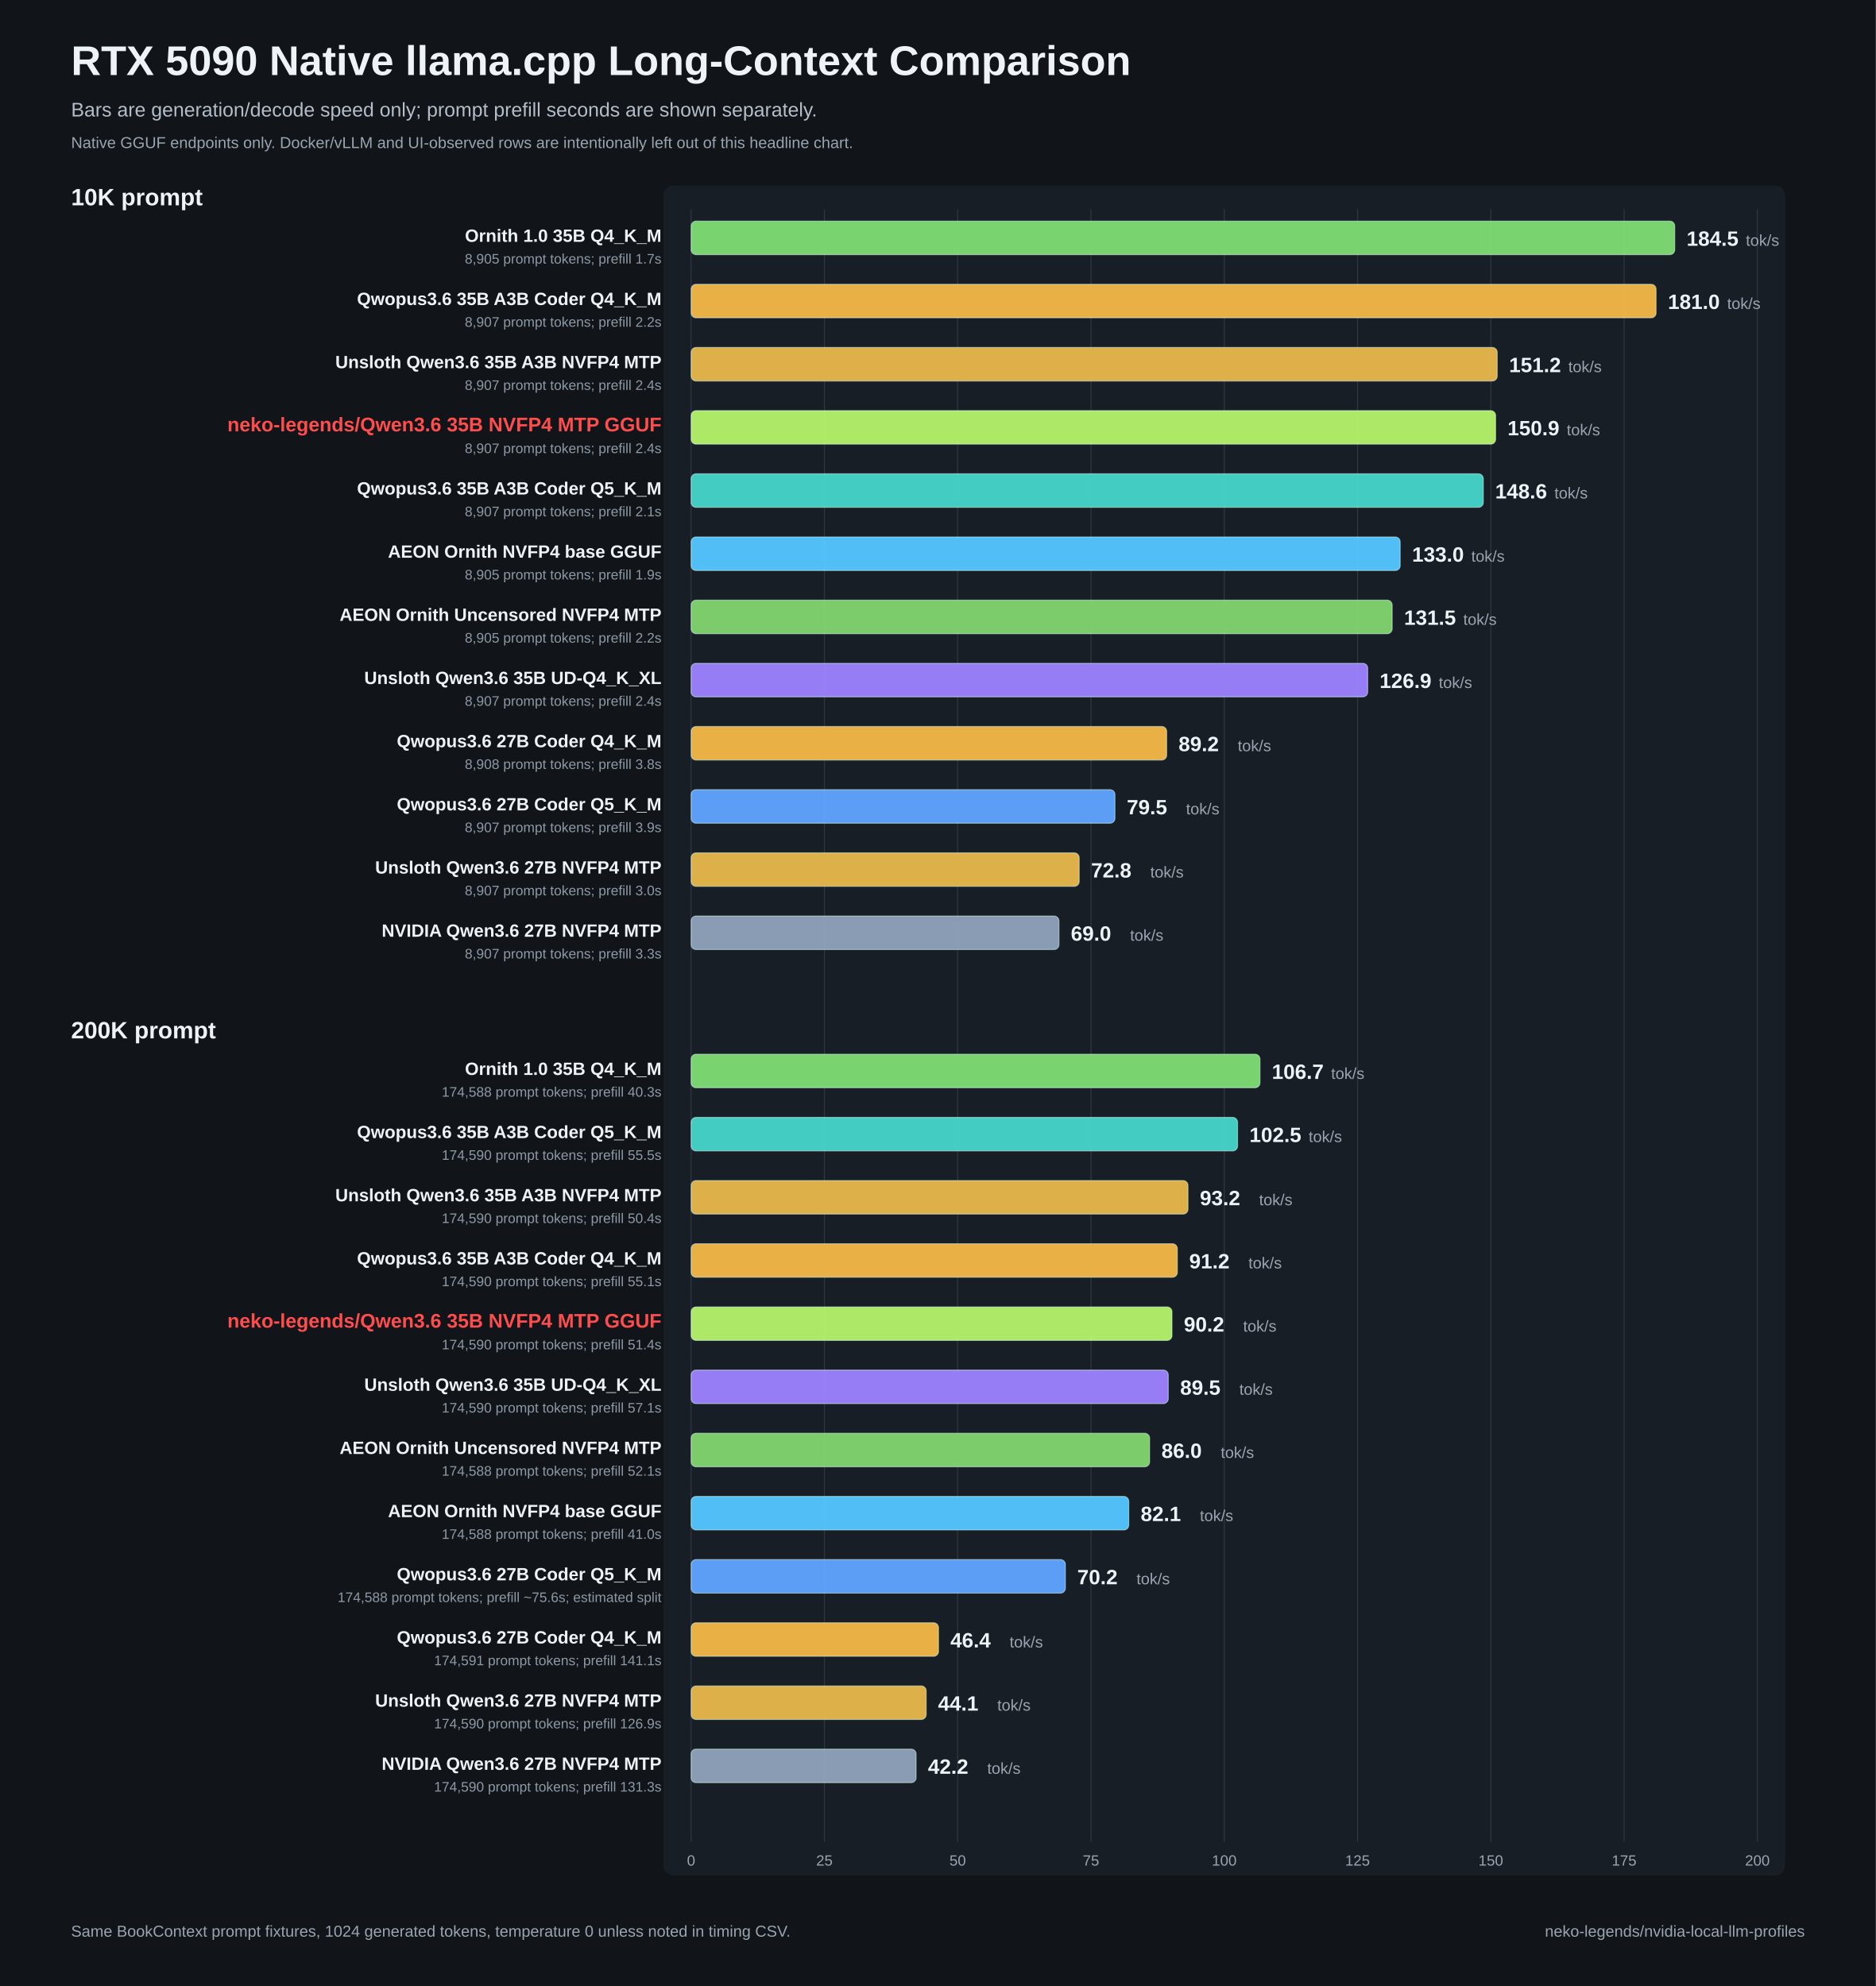
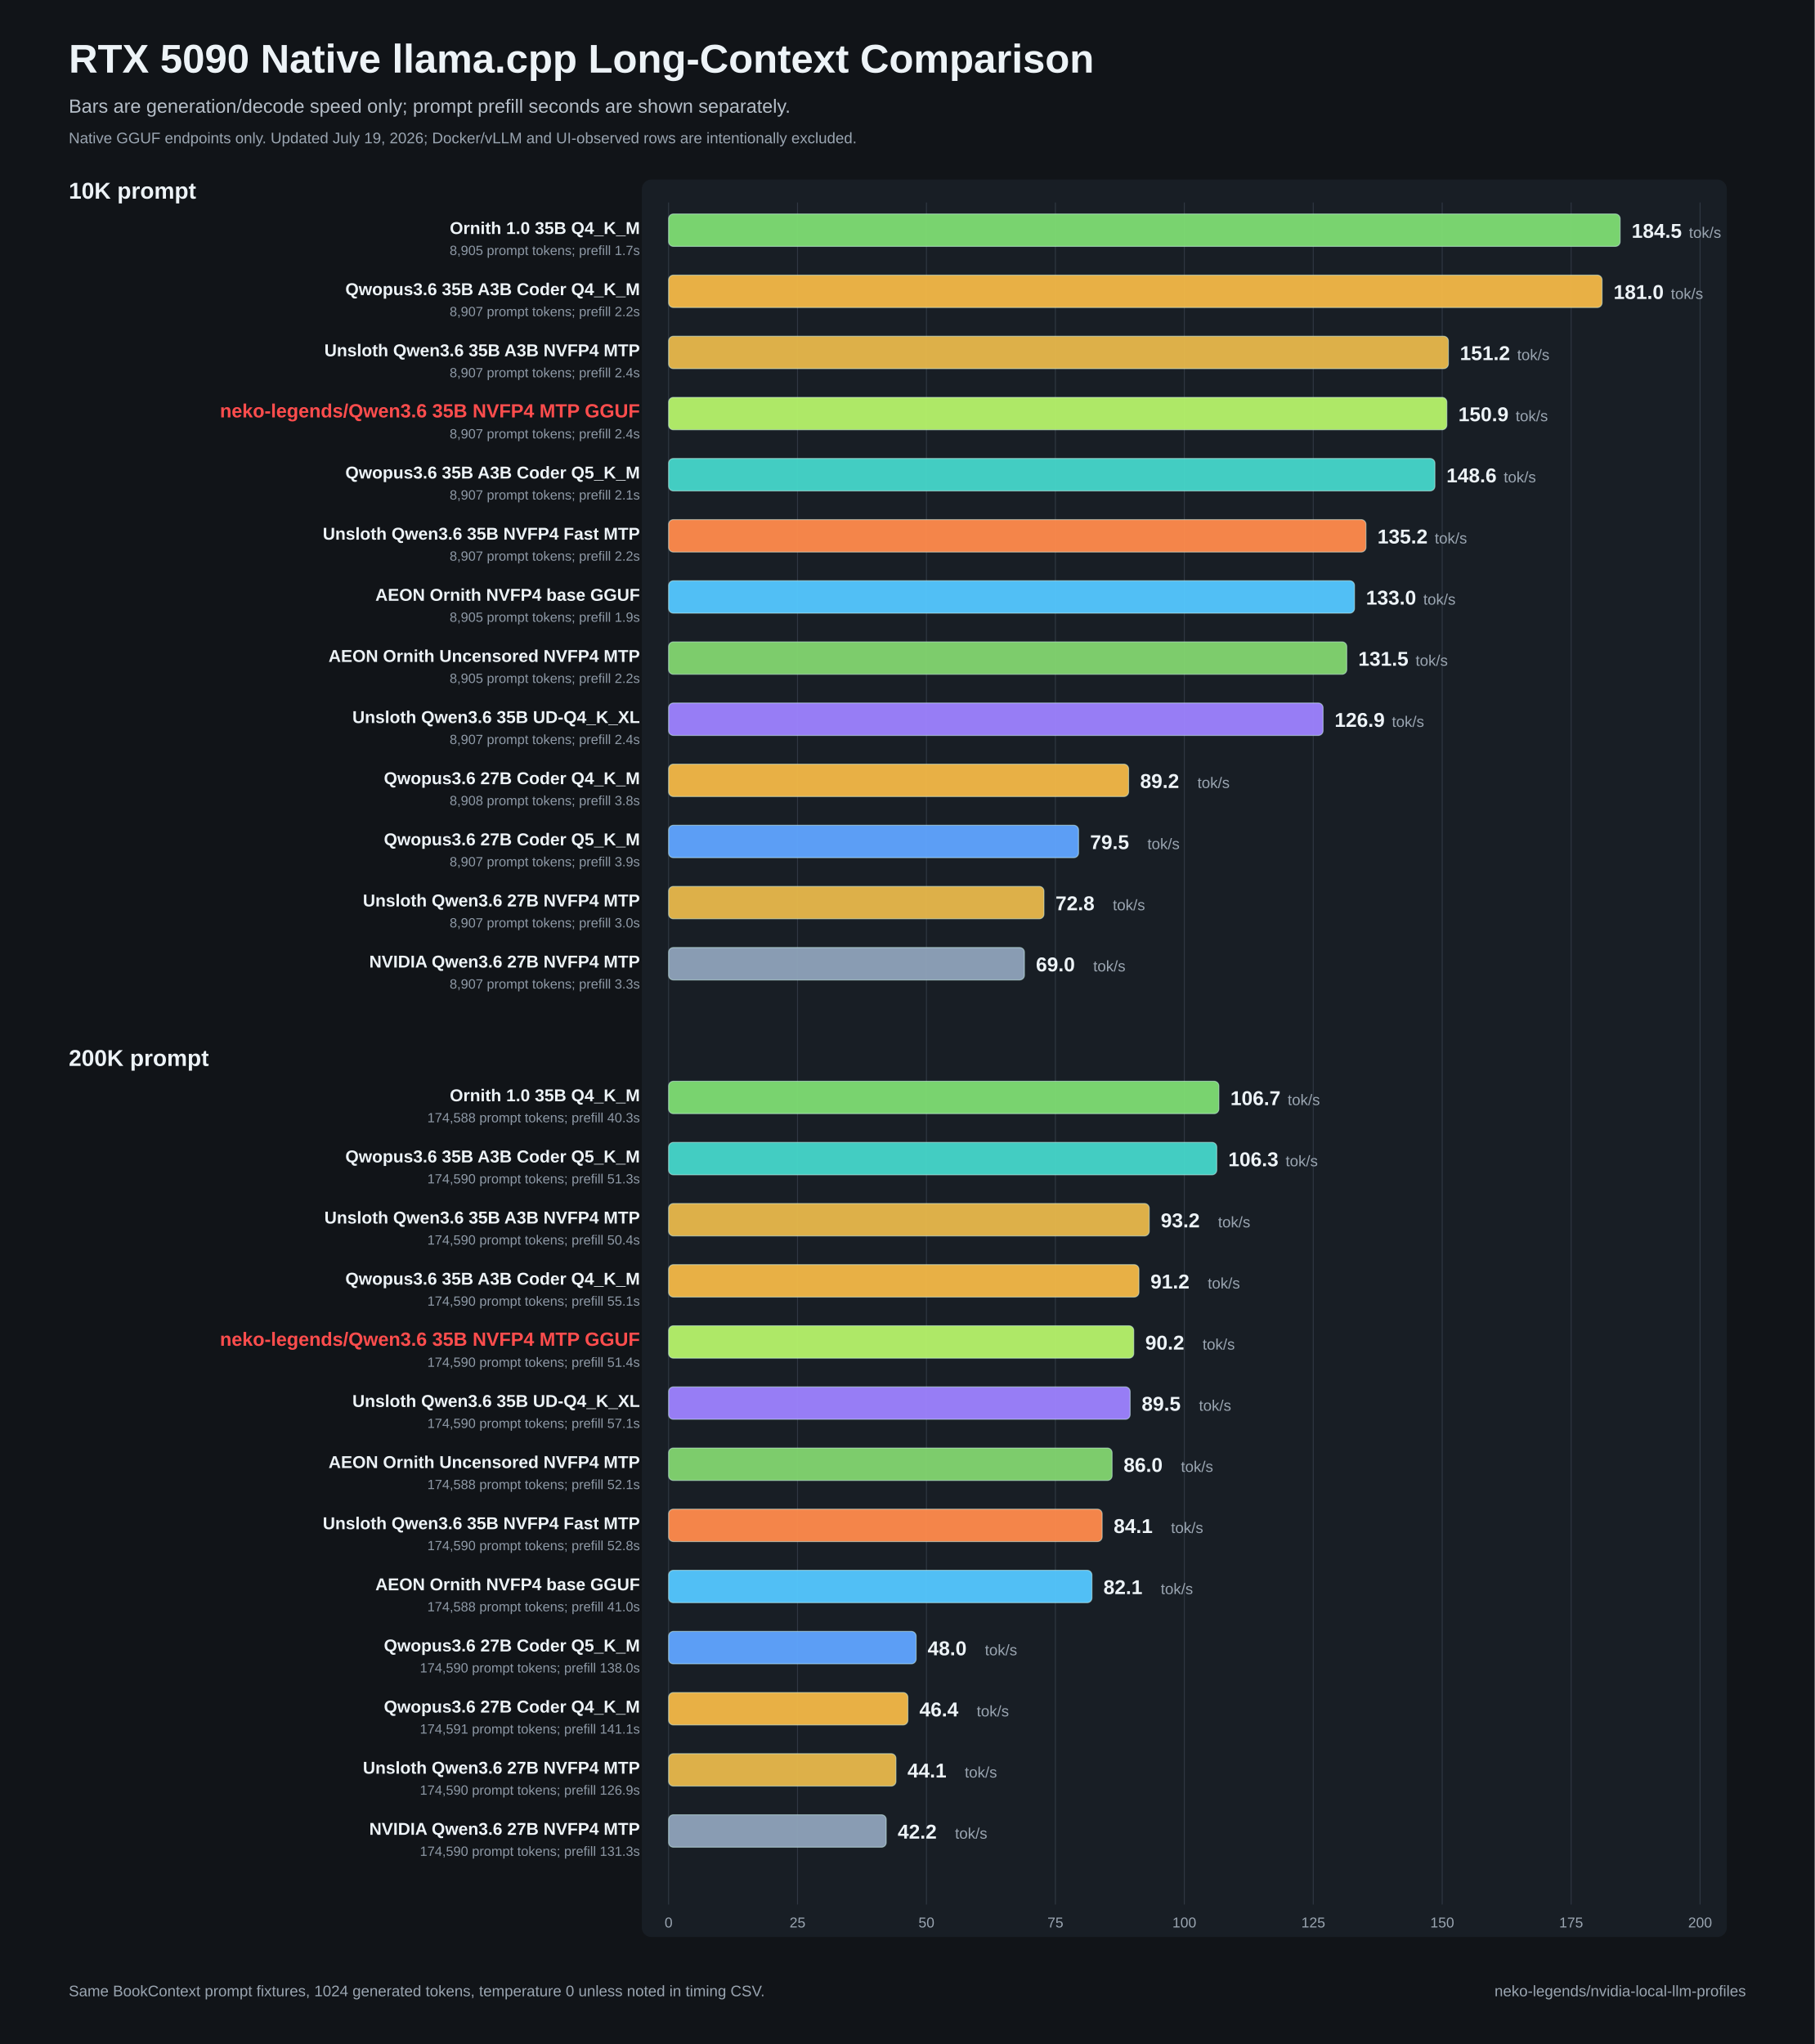
- <svg xmlns="http://www.w3.org/2000/svg" width="1900" height="2012" viewBox="0 0 1900 2012">
+ <svg xmlns="http://www.w3.org/2000/svg" width="1900" height="2140" viewBox="0 0 1900 2140">
  <style>
text{font-family:Segoe UI,Arial,sans-serif;letter-spacing:0}
.title{fill:#edf3f7;font-size:42px;font-weight:750}
.subtitle{fill:#b5bec8;font-size:20px}
.group{fill:#edf3f7;font-size:24px;font-weight:750}
.label{fill:#edf3f7;font-size:18px;font-weight:700}
.label-highlight{fill:#ff4d4d;font-size:20px;font-weight:900}
.detail{fill:#8e99a6;font-size:14px}
.value{fill:#edf3f7;font-size:21px;font-weight:750}
.small{fill:#9aa5b1;font-size:16px}
.axis{fill:#9aa5b1;font-size:15px}
</style>
-   <rect width="1900" height="2012" fill="#111418" />
-   <rect x="672" y="188" width="1136" height="1712" rx="10" fill="#181e25" />
+   <rect width="1900" height="2140" fill="#111418" />
+   <rect x="672" y="188" width="1136" height="1840" rx="10" fill="#181e25" />
  <text x="72.0" y="76.0" class="title">RTX 5090 Native llama.cpp Long-Context Comparison</text>
  <text x="72.0" y="118.0" class="subtitle">Bars are generation/decode speed only; prompt prefill seconds are shown separately.</text>
-   <text x="72.0" y="150.0" class="small">Native GGUF endpoints only. Docker/vLLM and UI-observed rows are intentionally left out of this headline chart.</text>
-   <line x1="700.0" y1="212" x2="700.0" y2="1866" stroke="#2f3742" stroke-width="1" />
-   <text x="700.0" y="1890.0" class="axis" text-anchor="middle">0</text>
-   <line x1="835.0" y1="212" x2="835.0" y2="1866" stroke="#2f3742" stroke-width="1" />
-   <text x="835.0" y="1890.0" class="axis" text-anchor="middle">25</text>
-   <line x1="970.0" y1="212" x2="970.0" y2="1866" stroke="#2f3742" stroke-width="1" />
-   <text x="970.0" y="1890.0" class="axis" text-anchor="middle">50</text>
-   <line x1="1105.0" y1="212" x2="1105.0" y2="1866" stroke="#2f3742" stroke-width="1" />
-   <text x="1105.0" y="1890.0" class="axis" text-anchor="middle">75</text>
-   <line x1="1240.0" y1="212" x2="1240.0" y2="1866" stroke="#2f3742" stroke-width="1" />
-   <text x="1240.0" y="1890.0" class="axis" text-anchor="middle">100</text>
-   <line x1="1375.0" y1="212" x2="1375.0" y2="1866" stroke="#2f3742" stroke-width="1" />
-   <text x="1375.0" y="1890.0" class="axis" text-anchor="middle">125</text>
-   <line x1="1510.0" y1="212" x2="1510.0" y2="1866" stroke="#2f3742" stroke-width="1" />
-   <text x="1510.0" y="1890.0" class="axis" text-anchor="middle">150</text>
-   <line x1="1645.0" y1="212" x2="1645.0" y2="1866" stroke="#2f3742" stroke-width="1" />
-   <text x="1645.0" y="1890.0" class="axis" text-anchor="middle">175</text>
-   <line x1="1780.0" y1="212" x2="1780.0" y2="1866" stroke="#2f3742" stroke-width="1" />
-   <text x="1780.0" y="1890.0" class="axis" text-anchor="middle">200</text>
+   <text x="72.0" y="150.0" class="small">Native GGUF endpoints only. Updated July 19, 2026; Docker/vLLM and UI-observed rows are intentionally excluded.</text>
+   <line x1="700.0" y1="212" x2="700.0" y2="1994" stroke="#2f3742" stroke-width="1" />
+   <text x="700.0" y="2018.0" class="axis" text-anchor="middle">0</text>
+   <line x1="835.0" y1="212" x2="835.0" y2="1994" stroke="#2f3742" stroke-width="1" />
+   <text x="835.0" y="2018.0" class="axis" text-anchor="middle">25</text>
+   <line x1="970.0" y1="212" x2="970.0" y2="1994" stroke="#2f3742" stroke-width="1" />
+   <text x="970.0" y="2018.0" class="axis" text-anchor="middle">50</text>
+   <line x1="1105.0" y1="212" x2="1105.0" y2="1994" stroke="#2f3742" stroke-width="1" />
+   <text x="1105.0" y="2018.0" class="axis" text-anchor="middle">75</text>
+   <line x1="1240.0" y1="212" x2="1240.0" y2="1994" stroke="#2f3742" stroke-width="1" />
+   <text x="1240.0" y="2018.0" class="axis" text-anchor="middle">100</text>
+   <line x1="1375.0" y1="212" x2="1375.0" y2="1994" stroke="#2f3742" stroke-width="1" />
+   <text x="1375.0" y="2018.0" class="axis" text-anchor="middle">125</text>
+   <line x1="1510.0" y1="212" x2="1510.0" y2="1994" stroke="#2f3742" stroke-width="1" />
+   <text x="1510.0" y="2018.0" class="axis" text-anchor="middle">150</text>
+   <line x1="1645.0" y1="212" x2="1645.0" y2="1994" stroke="#2f3742" stroke-width="1" />
+   <text x="1645.0" y="2018.0" class="axis" text-anchor="middle">175</text>
+   <line x1="1780.0" y1="212" x2="1780.0" y2="1994" stroke="#2f3742" stroke-width="1" />
+   <text x="1780.0" y="2018.0" class="axis" text-anchor="middle">200</text>
  <text x="72.0" y="208.0" class="group">10K prompt</text>
  <text x="670.0" y="245.0" class="label" text-anchor="end">Ornith 1.0 35B Q4_K_M</text>
  <text x="670.0" y="267.0" class="detail" text-anchor="end">8,905 prompt tokens; prefill 1.7s</text>
  <rect x="700" y="224" width="996.3" height="34" rx="5" fill="#7edc72" opacity="0.95" />
  <rect x="700" y="224" width="996.3" height="34" rx="5" fill="none" stroke="#d9fff8" stroke-opacity="0.50" />
  <text x="1708.3" y="249.0" class="value">184.5</text>
  <text x="1768.3" y="249.0" class="small">tok/s</text>
  <text x="670.0" y="309.0" class="label" text-anchor="end">Qwopus3.6 35B A3B Coder Q4_K_M</text>
  <text x="670.0" y="331.0" class="detail" text-anchor="end">8,907 prompt tokens; prefill 2.2s</text>
  <rect x="700" y="288" width="977.4" height="34" rx="5" fill="#f2b846" opacity="0.95" />
  <rect x="700" y="288" width="977.4" height="34" rx="5" fill="none" stroke="#d9fff8" stroke-opacity="0.50" />
  <text x="1689.4" y="313.0" class="value">181.0</text>
  <text x="1749.4" y="313.0" class="small">tok/s</text>
  <text x="670.0" y="373.0" class="label" text-anchor="end">Unsloth Qwen3.6 35B A3B NVFP4 MTP</text>
  <text x="670.0" y="395.0" class="detail" text-anchor="end">8,907 prompt tokens; prefill 2.4s</text>
  <rect x="700" y="352" width="816.5" height="34" rx="5" fill="#e7b84b" opacity="0.95" />
  <rect x="700" y="352" width="816.5" height="34" rx="5" fill="none" stroke="#d9fff8" stroke-opacity="0.50" />
  <text x="1528.5" y="377.0" class="value">151.2</text>
  <text x="1588.5" y="377.0" class="small">tok/s</text>
  <text x="670.0" y="437.0" class="label-highlight" text-anchor="end">neko-legends/Qwen3.6 35B NVFP4 MTP GGUF</text>
  <text x="670.0" y="459.0" class="detail" text-anchor="end">8,907 prompt tokens; prefill 2.4s</text>
  <rect x="700" y="416" width="814.9" height="34" rx="5" fill="#b6f26a" opacity="0.95" />
  <rect x="700" y="416" width="814.9" height="34" rx="5" fill="none" stroke="#d9fff8" stroke-opacity="0.50" />
  <text x="1526.9" y="441.0" class="value">150.9</text>
  <text x="1586.9" y="441.0" class="small">tok/s</text>
  <text x="670.0" y="501.0" class="label" text-anchor="end">Qwopus3.6 35B A3B Coder Q5_K_M</text>
  <text x="670.0" y="523.0" class="detail" text-anchor="end">8,907 prompt tokens; prefill 2.1s</text>
  <rect x="700" y="480" width="802.4" height="34" rx="5" fill="#45d6c9" opacity="0.95" />
  <rect x="700" y="480" width="802.4" height="34" rx="5" fill="none" stroke="#d9fff8" stroke-opacity="0.50" />
  <text x="1514.4" y="505.0" class="value">148.6</text>
  <text x="1574.4" y="505.0" class="small">tok/s</text>
-   <text x="670.0" y="565.0" class="label" text-anchor="end">AEON Ornith NVFP4 base GGUF</text>
-   <text x="670.0" y="587.0" class="detail" text-anchor="end">8,905 prompt tokens; prefill 1.9s</text>
-   <rect x="700" y="544" width="718.2" height="34" rx="5" fill="#54c7ff" opacity="0.95" />
-   <rect x="700" y="544" width="718.2" height="34" rx="5" fill="none" stroke="#d9fff8" stroke-opacity="0.50" />
-   <text x="1430.2" y="569.0" class="value">133.0</text>
-   <text x="1490.2" y="569.0" class="small">tok/s</text>
-   <text x="670.0" y="629.0" class="label" text-anchor="end">AEON Ornith Uncensored NVFP4 MTP</text>
-   <text x="670.0" y="651.0" class="detail" text-anchor="end">8,905 prompt tokens; prefill 2.2s</text>
-   <rect x="700" y="608" width="710.1" height="34" rx="5" fill="#82d56f" opacity="0.95" />
-   <rect x="700" y="608" width="710.1" height="34" rx="5" fill="none" stroke="#d9fff8" stroke-opacity="0.50" />
-   <text x="1422.1" y="633.0" class="value">131.5</text>
-   <text x="1482.1" y="633.0" class="small">tok/s</text>
-   <text x="670.0" y="693.0" class="label" text-anchor="end">Unsloth Qwen3.6 35B UD-Q4_K_XL</text>
-   <text x="670.0" y="715.0" class="detail" text-anchor="end">8,907 prompt tokens; prefill 2.4s</text>
-   <rect x="700" y="672" width="685.3" height="34" rx="5" fill="#9d82ff" opacity="0.95" />
-   <rect x="700" y="672" width="685.3" height="34" rx="5" fill="none" stroke="#d9fff8" stroke-opacity="0.50" />
-   <text x="1397.3" y="697.0" class="value">126.9</text>
-   <text x="1457.3" y="697.0" class="small">tok/s</text>
-   <text x="670.0" y="757.0" class="label" text-anchor="end">Qwopus3.6 27B Coder Q4_K_M</text>
-   <text x="670.0" y="779.0" class="detail" text-anchor="end">8,908 prompt tokens; prefill 3.8s</text>
-   <rect x="700" y="736" width="481.7" height="34" rx="5" fill="#f2b846" opacity="0.95" />
-   <rect x="700" y="736" width="481.7" height="34" rx="5" fill="none" stroke="#d9fff8" stroke-opacity="0.50" />
-   <text x="1193.7" y="761.0" class="value">89.2</text>
-   <text x="1253.7" y="761.0" class="small">tok/s</text>
-   <text x="670.0" y="821.0" class="label" text-anchor="end">Qwopus3.6 27B Coder Q5_K_M</text>
-   <text x="670.0" y="843.0" class="detail" text-anchor="end">8,907 prompt tokens; prefill 3.9s</text>
-   <rect x="700" y="800" width="429.3" height="34" rx="5" fill="#60a5ff" opacity="0.95" />
-   <rect x="700" y="800" width="429.3" height="34" rx="5" fill="none" stroke="#d9fff8" stroke-opacity="0.50" />
-   <text x="1141.3" y="825.0" class="value">79.5</text>
-   <text x="1201.3" y="825.0" class="small">tok/s</text>
-   <text x="670.0" y="885.0" class="label" text-anchor="end">Unsloth Qwen3.6 27B NVFP4 MTP</text>
-   <text x="670.0" y="907.0" class="detail" text-anchor="end">8,907 prompt tokens; prefill 3.0s</text>
-   <rect x="700" y="864" width="393.1" height="34" rx="5" fill="#e7b84b" opacity="0.95" />
-   <rect x="700" y="864" width="393.1" height="34" rx="5" fill="none" stroke="#d9fff8" stroke-opacity="0.50" />
-   <text x="1105.1" y="889.0" class="value">72.8</text>
-   <text x="1165.1" y="889.0" class="small">tok/s</text>
-   <text x="670.0" y="949.0" class="label" text-anchor="end">NVIDIA Qwen3.6 27B NVFP4 MTP</text>
-   <text x="670.0" y="971.0" class="detail" text-anchor="end">8,907 prompt tokens; prefill 3.3s</text>
-   <rect x="700" y="928" width="372.6" height="34" rx="5" fill="#8fa3ba" opacity="0.95" />
-   <rect x="700" y="928" width="372.6" height="34" rx="5" fill="none" stroke="#d9fff8" stroke-opacity="0.50" />
-   <text x="1084.6" y="953.0" class="value">69.0</text>
-   <text x="1144.6" y="953.0" class="small">tok/s</text>
-   <text x="72.0" y="1052.0" class="group">200K prompt</text>
-   <text x="670.0" y="1089.0" class="label" text-anchor="end">Ornith 1.0 35B Q4_K_M</text>
-   <text x="670.0" y="1111.0" class="detail" text-anchor="end">174,588 prompt tokens; prefill 40.3s</text>
-   <rect x="700" y="1068" width="576.2" height="34" rx="5" fill="#7edc72" opacity="0.95" />
-   <rect x="700" y="1068" width="576.2" height="34" rx="5" fill="none" stroke="#d9fff8" stroke-opacity="0.50" />
-   <text x="1288.2" y="1093.0" class="value">106.7</text>
-   <text x="1348.2" y="1093.0" class="small">tok/s</text>
-   <text x="670.0" y="1153.0" class="label" text-anchor="end">Qwopus3.6 35B A3B Coder Q5_K_M</text>
-   <text x="670.0" y="1175.0" class="detail" text-anchor="end">174,590 prompt tokens; prefill 55.5s</text>
-   <rect x="700" y="1132" width="553.5" height="34" rx="5" fill="#45d6c9" opacity="0.95" />
-   <rect x="700" y="1132" width="553.5" height="34" rx="5" fill="none" stroke="#d9fff8" stroke-opacity="0.50" />
-   <text x="1265.5" y="1157.0" class="value">102.5</text>
-   <text x="1325.5" y="1157.0" class="small">tok/s</text>
-   <text x="670.0" y="1217.0" class="label" text-anchor="end">Unsloth Qwen3.6 35B A3B NVFP4 MTP</text>
-   <text x="670.0" y="1239.0" class="detail" text-anchor="end">174,590 prompt tokens; prefill 50.4s</text>
-   <rect x="700" y="1196" width="503.3" height="34" rx="5" fill="#e7b84b" opacity="0.95" />
-   <rect x="700" y="1196" width="503.3" height="34" rx="5" fill="none" stroke="#d9fff8" stroke-opacity="0.50" />
-   <text x="1215.3" y="1221.0" class="value">93.2</text>
-   <text x="1275.3" y="1221.0" class="small">tok/s</text>
-   <text x="670.0" y="1281.0" class="label" text-anchor="end">Qwopus3.6 35B A3B Coder Q4_K_M</text>
-   <text x="670.0" y="1303.0" class="detail" text-anchor="end">174,590 prompt tokens; prefill 55.1s</text>
-   <rect x="700" y="1260" width="492.5" height="34" rx="5" fill="#f2b846" opacity="0.95" />
-   <rect x="700" y="1260" width="492.5" height="34" rx="5" fill="none" stroke="#d9fff8" stroke-opacity="0.50" />
-   <text x="1204.5" y="1285.0" class="value">91.2</text>
-   <text x="1264.5" y="1285.0" class="small">tok/s</text>
-   <text x="670.0" y="1345.0" class="label-highlight" text-anchor="end">neko-legends/Qwen3.6 35B NVFP4 MTP GGUF</text>
-   <text x="670.0" y="1367.0" class="detail" text-anchor="end">174,590 prompt tokens; prefill 51.4s</text>
-   <rect x="700" y="1324" width="487.1" height="34" rx="5" fill="#b6f26a" opacity="0.95" />
-   <rect x="700" y="1324" width="487.1" height="34" rx="5" fill="none" stroke="#d9fff8" stroke-opacity="0.50" />
-   <text x="1199.1" y="1349.0" class="value">90.2</text>
-   <text x="1259.1" y="1349.0" class="small">tok/s</text>
-   <text x="670.0" y="1409.0" class="label" text-anchor="end">Unsloth Qwen3.6 35B UD-Q4_K_XL</text>
-   <text x="670.0" y="1431.0" class="detail" text-anchor="end">174,590 prompt tokens; prefill 57.1s</text>
-   <rect x="700" y="1388" width="483.3" height="34" rx="5" fill="#9d82ff" opacity="0.95" />
-   <rect x="700" y="1388" width="483.3" height="34" rx="5" fill="none" stroke="#d9fff8" stroke-opacity="0.50" />
-   <text x="1195.3" y="1413.0" class="value">89.5</text>
-   <text x="1255.3" y="1413.0" class="small">tok/s</text>
-   <text x="670.0" y="1473.0" class="label" text-anchor="end">AEON Ornith Uncensored NVFP4 MTP</text>
-   <text x="670.0" y="1495.0" class="detail" text-anchor="end">174,588 prompt tokens; prefill 52.1s</text>
-   <rect x="700" y="1452" width="464.4" height="34" rx="5" fill="#82d56f" opacity="0.95" />
-   <rect x="700" y="1452" width="464.4" height="34" rx="5" fill="none" stroke="#d9fff8" stroke-opacity="0.50" />
-   <text x="1176.4" y="1477.0" class="value">86.0</text>
-   <text x="1236.4" y="1477.0" class="small">tok/s</text>
-   <text x="670.0" y="1537.0" class="label" text-anchor="end">AEON Ornith NVFP4 base GGUF</text>
-   <text x="670.0" y="1559.0" class="detail" text-anchor="end">174,588 prompt tokens; prefill 41.0s</text>
-   <rect x="700" y="1516" width="443.3" height="34" rx="5" fill="#54c7ff" opacity="0.95" />
-   <rect x="700" y="1516" width="443.3" height="34" rx="5" fill="none" stroke="#d9fff8" stroke-opacity="0.50" />
-   <text x="1155.3" y="1541.0" class="value">82.1</text>
-   <text x="1215.3" y="1541.0" class="small">tok/s</text>
-   <text x="670.0" y="1601.0" class="label" text-anchor="end">Qwopus3.6 27B Coder Q5_K_M</text>
-   <text x="670.0" y="1623.0" class="detail" text-anchor="end">174,588 prompt tokens; prefill ~75.6s; estimated split</text>
-   <rect x="700" y="1580" width="379.1" height="34" rx="5" fill="#60a5ff" opacity="0.95" />
-   <rect x="700" y="1580" width="379.1" height="34" rx="5" fill="none" stroke="#d9fff8" stroke-opacity="0.50" />
-   <text x="1091.1" y="1605.0" class="value">70.2</text>
-   <text x="1151.1" y="1605.0" class="small">tok/s</text>
-   <text x="670.0" y="1665.0" class="label" text-anchor="end">Qwopus3.6 27B Coder Q4_K_M</text>
-   <text x="670.0" y="1687.0" class="detail" text-anchor="end">174,591 prompt tokens; prefill 141.1s</text>
-   <rect x="700" y="1644" width="250.6" height="34" rx="5" fill="#f2b846" opacity="0.95" />
-   <rect x="700" y="1644" width="250.6" height="34" rx="5" fill="none" stroke="#d9fff8" stroke-opacity="0.50" />
-   <text x="962.6" y="1669.0" class="value">46.4</text>
-   <text x="1022.6" y="1669.0" class="small">tok/s</text>
-   <text x="670.0" y="1729.0" class="label" text-anchor="end">Unsloth Qwen3.6 27B NVFP4 MTP</text>
-   <text x="670.0" y="1751.0" class="detail" text-anchor="end">174,590 prompt tokens; prefill 126.9s</text>
-   <rect x="700" y="1708" width="238.1" height="34" rx="5" fill="#e7b84b" opacity="0.95" />
-   <rect x="700" y="1708" width="238.1" height="34" rx="5" fill="none" stroke="#d9fff8" stroke-opacity="0.50" />
-   <text x="950.1" y="1733.0" class="value">44.1</text>
-   <text x="1010.1" y="1733.0" class="small">tok/s</text>
-   <text x="670.0" y="1793.0" class="label" text-anchor="end">NVIDIA Qwen3.6 27B NVFP4 MTP</text>
-   <text x="670.0" y="1815.0" class="detail" text-anchor="end">174,590 prompt tokens; prefill 131.3s</text>
-   <rect x="700" y="1772" width="227.9" height="34" rx="5" fill="#8fa3ba" opacity="0.95" />
-   <rect x="700" y="1772" width="227.9" height="34" rx="5" fill="none" stroke="#d9fff8" stroke-opacity="0.50" />
-   <text x="939.9" y="1797.0" class="value">42.2</text>
-   <text x="999.9" y="1797.0" class="small">tok/s</text>
-   <text x="72.0" y="1962.0" class="small">Same BookContext prompt fixtures, 1024 generated tokens, temperature 0 unless noted in timing CSV.</text>
-   <text x="1828.0" y="1962.0" class="small" text-anchor="end">neko-legends/nvidia-local-llm-profiles</text>
+   <text x="670.0" y="565.0" class="label" text-anchor="end">Unsloth Qwen3.6 35B NVFP4 Fast MTP</text>
+   <text x="670.0" y="587.0" class="detail" text-anchor="end">8,907 prompt tokens; prefill 2.2s</text>
+   <rect x="700" y="544" width="730.2" height="34" rx="5" fill="#ff8a4c" opacity="0.95" />
+   <rect x="700" y="544" width="730.2" height="34" rx="5" fill="none" stroke="#d9fff8" stroke-opacity="0.50" />
+   <text x="1442.2" y="569.0" class="value">135.2</text>
+   <text x="1502.2" y="569.0" class="small">tok/s</text>
+   <text x="670.0" y="629.0" class="label" text-anchor="end">AEON Ornith NVFP4 base GGUF</text>
+   <text x="670.0" y="651.0" class="detail" text-anchor="end">8,905 prompt tokens; prefill 1.9s</text>
+   <rect x="700" y="608" width="718.2" height="34" rx="5" fill="#54c7ff" opacity="0.95" />
+   <rect x="700" y="608" width="718.2" height="34" rx="5" fill="none" stroke="#d9fff8" stroke-opacity="0.50" />
+   <text x="1430.2" y="633.0" class="value">133.0</text>
+   <text x="1490.2" y="633.0" class="small">tok/s</text>
+   <text x="670.0" y="693.0" class="label" text-anchor="end">AEON Ornith Uncensored NVFP4 MTP</text>
+   <text x="670.0" y="715.0" class="detail" text-anchor="end">8,905 prompt tokens; prefill 2.2s</text>
+   <rect x="700" y="672" width="710.1" height="34" rx="5" fill="#82d56f" opacity="0.95" />
+   <rect x="700" y="672" width="710.1" height="34" rx="5" fill="none" stroke="#d9fff8" stroke-opacity="0.50" />
+   <text x="1422.1" y="697.0" class="value">131.5</text>
+   <text x="1482.1" y="697.0" class="small">tok/s</text>
+   <text x="670.0" y="757.0" class="label" text-anchor="end">Unsloth Qwen3.6 35B UD-Q4_K_XL</text>
+   <text x="670.0" y="779.0" class="detail" text-anchor="end">8,907 prompt tokens; prefill 2.4s</text>
+   <rect x="700" y="736" width="685.3" height="34" rx="5" fill="#9d82ff" opacity="0.95" />
+   <rect x="700" y="736" width="685.3" height="34" rx="5" fill="none" stroke="#d9fff8" stroke-opacity="0.50" />
+   <text x="1397.3" y="761.0" class="value">126.9</text>
+   <text x="1457.3" y="761.0" class="small">tok/s</text>
+   <text x="670.0" y="821.0" class="label" text-anchor="end">Qwopus3.6 27B Coder Q4_K_M</text>
+   <text x="670.0" y="843.0" class="detail" text-anchor="end">8,908 prompt tokens; prefill 3.8s</text>
+   <rect x="700" y="800" width="481.7" height="34" rx="5" fill="#f2b846" opacity="0.95" />
+   <rect x="700" y="800" width="481.7" height="34" rx="5" fill="none" stroke="#d9fff8" stroke-opacity="0.50" />
+   <text x="1193.7" y="825.0" class="value">89.2</text>
+   <text x="1253.7" y="825.0" class="small">tok/s</text>
+   <text x="670.0" y="885.0" class="label" text-anchor="end">Qwopus3.6 27B Coder Q5_K_M</text>
+   <text x="670.0" y="907.0" class="detail" text-anchor="end">8,907 prompt tokens; prefill 3.9s</text>
+   <rect x="700" y="864" width="429.3" height="34" rx="5" fill="#60a5ff" opacity="0.95" />
+   <rect x="700" y="864" width="429.3" height="34" rx="5" fill="none" stroke="#d9fff8" stroke-opacity="0.50" />
+   <text x="1141.3" y="889.0" class="value">79.5</text>
+   <text x="1201.3" y="889.0" class="small">tok/s</text>
+   <text x="670.0" y="949.0" class="label" text-anchor="end">Unsloth Qwen3.6 27B NVFP4 MTP</text>
+   <text x="670.0" y="971.0" class="detail" text-anchor="end">8,907 prompt tokens; prefill 3.0s</text>
+   <rect x="700" y="928" width="393.1" height="34" rx="5" fill="#e7b84b" opacity="0.95" />
+   <rect x="700" y="928" width="393.1" height="34" rx="5" fill="none" stroke="#d9fff8" stroke-opacity="0.50" />
+   <text x="1105.1" y="953.0" class="value">72.8</text>
+   <text x="1165.1" y="953.0" class="small">tok/s</text>
+   <text x="670.0" y="1013.0" class="label" text-anchor="end">NVIDIA Qwen3.6 27B NVFP4 MTP</text>
+   <text x="670.0" y="1035.0" class="detail" text-anchor="end">8,907 prompt tokens; prefill 3.3s</text>
+   <rect x="700" y="992" width="372.6" height="34" rx="5" fill="#8fa3ba" opacity="0.95" />
+   <rect x="700" y="992" width="372.6" height="34" rx="5" fill="none" stroke="#d9fff8" stroke-opacity="0.50" />
+   <text x="1084.6" y="1017.0" class="value">69.0</text>
+   <text x="1144.6" y="1017.0" class="small">tok/s</text>
+   <text x="72.0" y="1116.0" class="group">200K prompt</text>
+   <text x="670.0" y="1153.0" class="label" text-anchor="end">Ornith 1.0 35B Q4_K_M</text>
+   <text x="670.0" y="1175.0" class="detail" text-anchor="end">174,588 prompt tokens; prefill 40.3s</text>
+   <rect x="700" y="1132" width="576.2" height="34" rx="5" fill="#7edc72" opacity="0.95" />
+   <rect x="700" y="1132" width="576.2" height="34" rx="5" fill="none" stroke="#d9fff8" stroke-opacity="0.50" />
+   <text x="1288.2" y="1157.0" class="value">106.7</text>
+   <text x="1348.2" y="1157.0" class="small">tok/s</text>
+   <text x="670.0" y="1217.0" class="label" text-anchor="end">Qwopus3.6 35B A3B Coder Q5_K_M</text>
+   <text x="670.0" y="1239.0" class="detail" text-anchor="end">174,590 prompt tokens; prefill 51.3s</text>
+   <rect x="700" y="1196" width="574.0" height="34" rx="5" fill="#45d6c9" opacity="0.95" />
+   <rect x="700" y="1196" width="574.0" height="34" rx="5" fill="none" stroke="#d9fff8" stroke-opacity="0.50" />
+   <text x="1286.0" y="1221.0" class="value">106.3</text>
+   <text x="1346.0" y="1221.0" class="small">tok/s</text>
+   <text x="670.0" y="1281.0" class="label" text-anchor="end">Unsloth Qwen3.6 35B A3B NVFP4 MTP</text>
+   <text x="670.0" y="1303.0" class="detail" text-anchor="end">174,590 prompt tokens; prefill 50.4s</text>
+   <rect x="700" y="1260" width="503.3" height="34" rx="5" fill="#e7b84b" opacity="0.95" />
+   <rect x="700" y="1260" width="503.3" height="34" rx="5" fill="none" stroke="#d9fff8" stroke-opacity="0.50" />
+   <text x="1215.3" y="1285.0" class="value">93.2</text>
+   <text x="1275.3" y="1285.0" class="small">tok/s</text>
+   <text x="670.0" y="1345.0" class="label" text-anchor="end">Qwopus3.6 35B A3B Coder Q4_K_M</text>
+   <text x="670.0" y="1367.0" class="detail" text-anchor="end">174,590 prompt tokens; prefill 55.1s</text>
+   <rect x="700" y="1324" width="492.5" height="34" rx="5" fill="#f2b846" opacity="0.95" />
+   <rect x="700" y="1324" width="492.5" height="34" rx="5" fill="none" stroke="#d9fff8" stroke-opacity="0.50" />
+   <text x="1204.5" y="1349.0" class="value">91.2</text>
+   <text x="1264.5" y="1349.0" class="small">tok/s</text>
+   <text x="670.0" y="1409.0" class="label-highlight" text-anchor="end">neko-legends/Qwen3.6 35B NVFP4 MTP GGUF</text>
+   <text x="670.0" y="1431.0" class="detail" text-anchor="end">174,590 prompt tokens; prefill 51.4s</text>
+   <rect x="700" y="1388" width="487.1" height="34" rx="5" fill="#b6f26a" opacity="0.95" />
+   <rect x="700" y="1388" width="487.1" height="34" rx="5" fill="none" stroke="#d9fff8" stroke-opacity="0.50" />
+   <text x="1199.1" y="1413.0" class="value">90.2</text>
+   <text x="1259.1" y="1413.0" class="small">tok/s</text>
+   <text x="670.0" y="1473.0" class="label" text-anchor="end">Unsloth Qwen3.6 35B UD-Q4_K_XL</text>
+   <text x="670.0" y="1495.0" class="detail" text-anchor="end">174,590 prompt tokens; prefill 57.1s</text>
+   <rect x="700" y="1452" width="483.3" height="34" rx="5" fill="#9d82ff" opacity="0.95" />
+   <rect x="700" y="1452" width="483.3" height="34" rx="5" fill="none" stroke="#d9fff8" stroke-opacity="0.50" />
+   <text x="1195.3" y="1477.0" class="value">89.5</text>
+   <text x="1255.3" y="1477.0" class="small">tok/s</text>
+   <text x="670.0" y="1537.0" class="label" text-anchor="end">AEON Ornith Uncensored NVFP4 MTP</text>
+   <text x="670.0" y="1559.0" class="detail" text-anchor="end">174,588 prompt tokens; prefill 52.1s</text>
+   <rect x="700" y="1516" width="464.4" height="34" rx="5" fill="#82d56f" opacity="0.95" />
+   <rect x="700" y="1516" width="464.4" height="34" rx="5" fill="none" stroke="#d9fff8" stroke-opacity="0.50" />
+   <text x="1176.4" y="1541.0" class="value">86.0</text>
+   <text x="1236.4" y="1541.0" class="small">tok/s</text>
+   <text x="670.0" y="1601.0" class="label" text-anchor="end">Unsloth Qwen3.6 35B NVFP4 Fast MTP</text>
+   <text x="670.0" y="1623.0" class="detail" text-anchor="end">174,590 prompt tokens; prefill 52.8s</text>
+   <rect x="700" y="1580" width="454.0" height="34" rx="5" fill="#ff8a4c" opacity="0.95" />
+   <rect x="700" y="1580" width="454.0" height="34" rx="5" fill="none" stroke="#d9fff8" stroke-opacity="0.50" />
+   <text x="1166.0" y="1605.0" class="value">84.1</text>
+   <text x="1226.0" y="1605.0" class="small">tok/s</text>
+   <text x="670.0" y="1665.0" class="label" text-anchor="end">AEON Ornith NVFP4 base GGUF</text>
+   <text x="670.0" y="1687.0" class="detail" text-anchor="end">174,588 prompt tokens; prefill 41.0s</text>
+   <rect x="700" y="1644" width="443.3" height="34" rx="5" fill="#54c7ff" opacity="0.95" />
+   <rect x="700" y="1644" width="443.3" height="34" rx="5" fill="none" stroke="#d9fff8" stroke-opacity="0.50" />
+   <text x="1155.3" y="1669.0" class="value">82.1</text>
+   <text x="1215.3" y="1669.0" class="small">tok/s</text>
+   <text x="670.0" y="1729.0" class="label" text-anchor="end">Qwopus3.6 27B Coder Q5_K_M</text>
+   <text x="670.0" y="1751.0" class="detail" text-anchor="end">174,590 prompt tokens; prefill 138.0s</text>
+   <rect x="700" y="1708" width="259.2" height="34" rx="5" fill="#60a5ff" opacity="0.95" />
+   <rect x="700" y="1708" width="259.2" height="34" rx="5" fill="none" stroke="#d9fff8" stroke-opacity="0.50" />
+   <text x="971.2" y="1733.0" class="value">48.0</text>
+   <text x="1031.2" y="1733.0" class="small">tok/s</text>
+   <text x="670.0" y="1793.0" class="label" text-anchor="end">Qwopus3.6 27B Coder Q4_K_M</text>
+   <text x="670.0" y="1815.0" class="detail" text-anchor="end">174,591 prompt tokens; prefill 141.1s</text>
+   <rect x="700" y="1772" width="250.6" height="34" rx="5" fill="#f2b846" opacity="0.95" />
+   <rect x="700" y="1772" width="250.6" height="34" rx="5" fill="none" stroke="#d9fff8" stroke-opacity="0.50" />
+   <text x="962.6" y="1797.0" class="value">46.4</text>
+   <text x="1022.6" y="1797.0" class="small">tok/s</text>
+   <text x="670.0" y="1857.0" class="label" text-anchor="end">Unsloth Qwen3.6 27B NVFP4 MTP</text>
+   <text x="670.0" y="1879.0" class="detail" text-anchor="end">174,590 prompt tokens; prefill 126.9s</text>
+   <rect x="700" y="1836" width="238.1" height="34" rx="5" fill="#e7b84b" opacity="0.95" />
+   <rect x="700" y="1836" width="238.1" height="34" rx="5" fill="none" stroke="#d9fff8" stroke-opacity="0.50" />
+   <text x="950.1" y="1861.0" class="value">44.1</text>
+   <text x="1010.1" y="1861.0" class="small">tok/s</text>
+   <text x="670.0" y="1921.0" class="label" text-anchor="end">NVIDIA Qwen3.6 27B NVFP4 MTP</text>
+   <text x="670.0" y="1943.0" class="detail" text-anchor="end">174,590 prompt tokens; prefill 131.3s</text>
+   <rect x="700" y="1900" width="227.9" height="34" rx="5" fill="#8fa3ba" opacity="0.95" />
+   <rect x="700" y="1900" width="227.9" height="34" rx="5" fill="none" stroke="#d9fff8" stroke-opacity="0.50" />
+   <text x="939.9" y="1925.0" class="value">42.2</text>
+   <text x="999.9" y="1925.0" class="small">tok/s</text>
+   <text x="72.0" y="2090.0" class="small">Same BookContext prompt fixtures, 1024 generated tokens, temperature 0 unless noted in timing CSV.</text>
+   <text x="1828.0" y="2090.0" class="small" text-anchor="end">neko-legends/nvidia-local-llm-profiles</text>
</svg>
